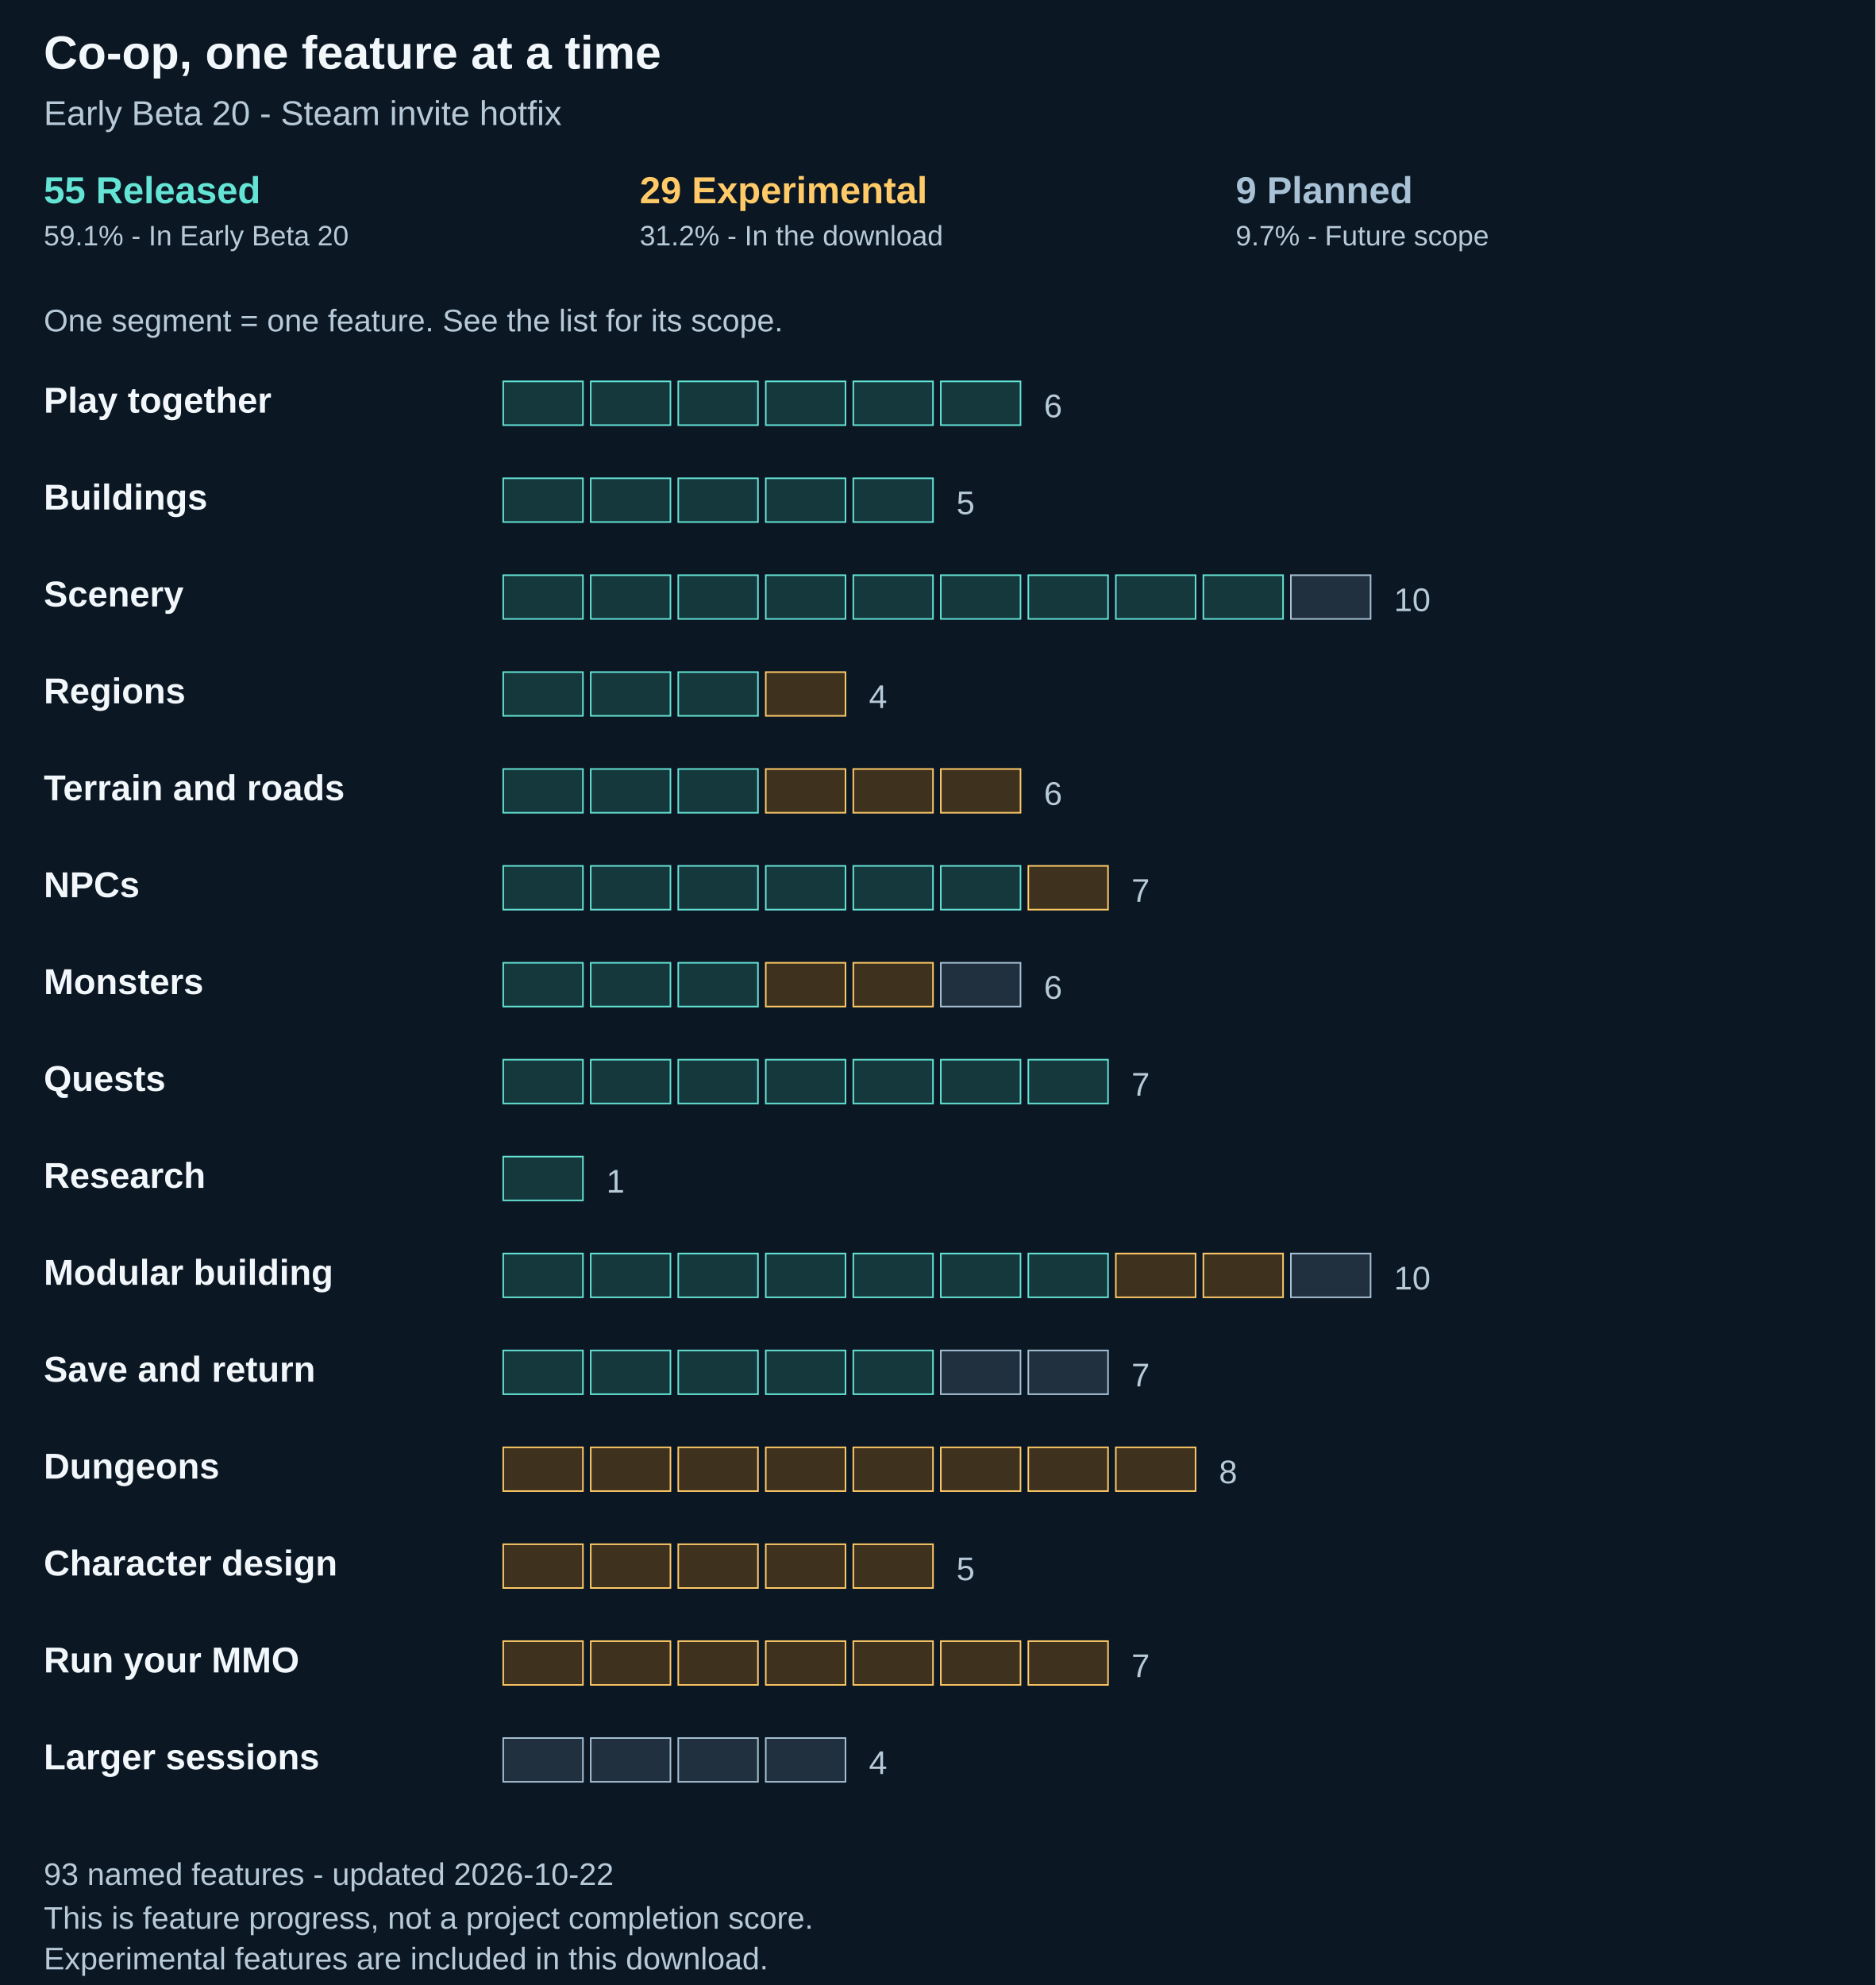
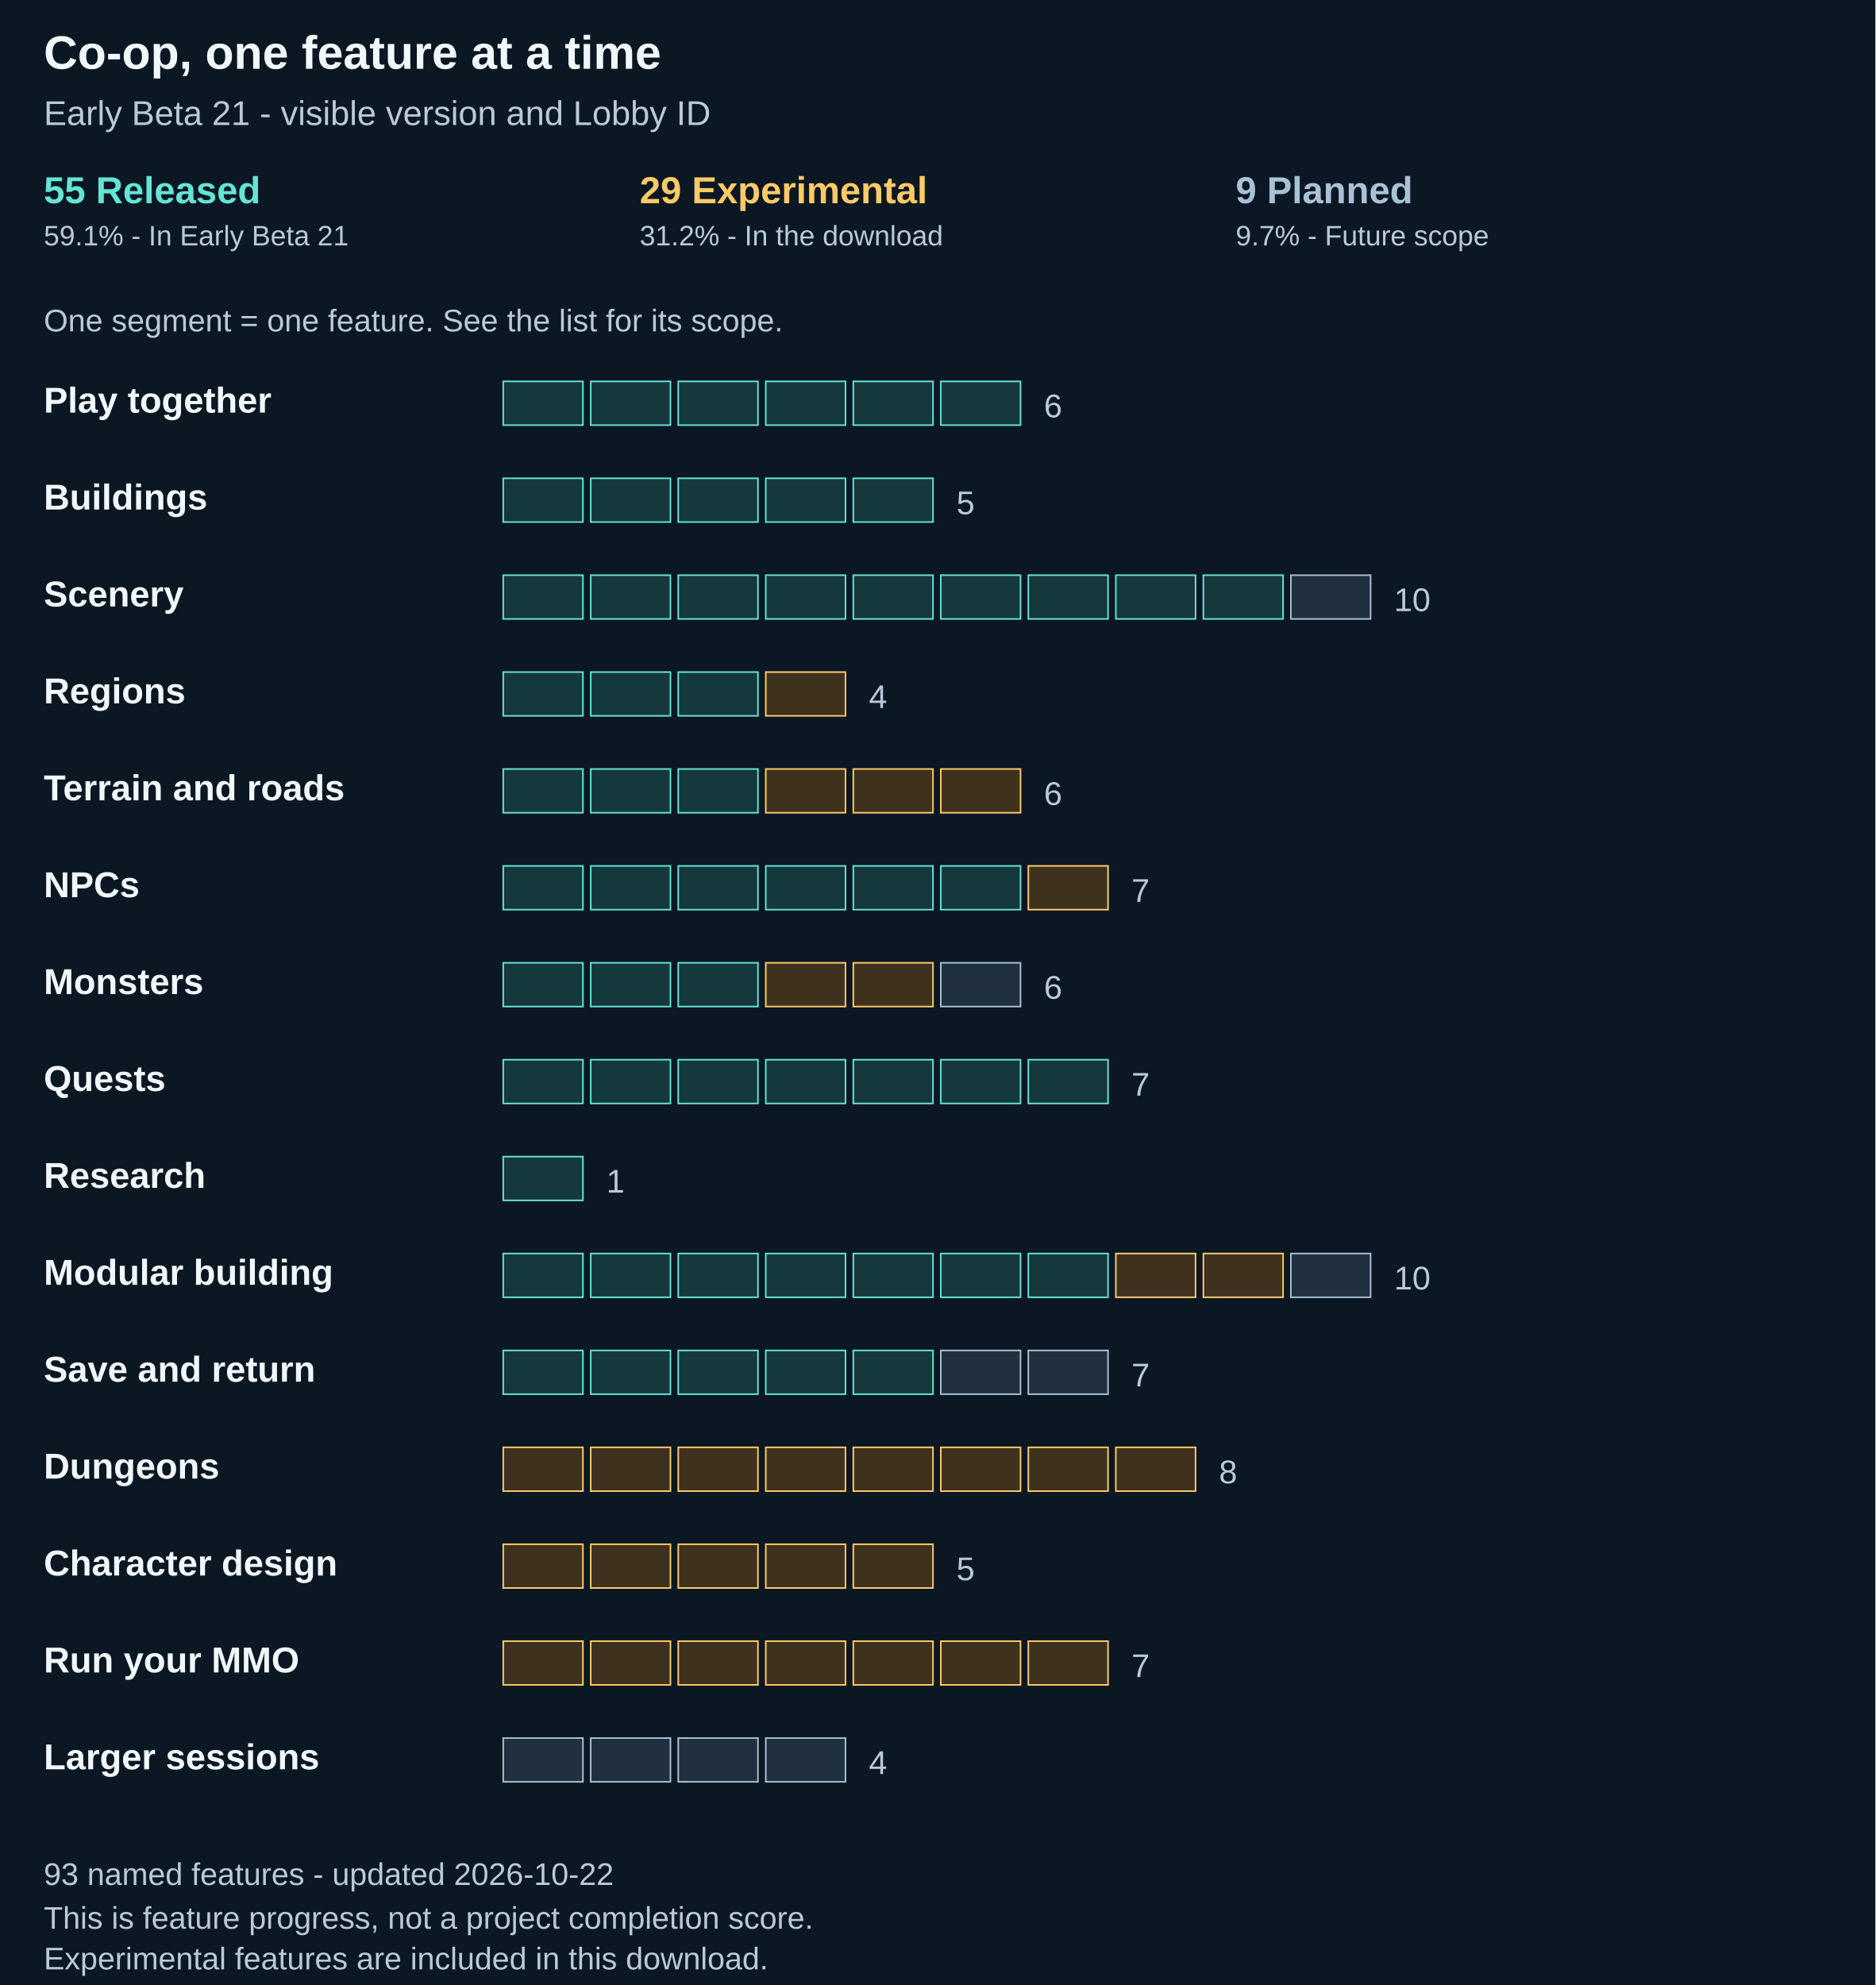
<svg xmlns="http://www.w3.org/2000/svg" width="1200" height="1270" viewBox="0 0 1200 1270" role="img" aria-labelledby="title description">
  <path fill="#0b1723" d="M0 0h1200v1270H0z" />
  <text x="28" y="44" font-family="Arial" font-size="30" fill="#f2f7fb" font-weight="700">Co-op, one feature at a time</text>
-   <text x="28" y="80" font-family="Arial" font-size="22" fill="#b8cad8" font-weight="400">Early Beta 20 - Steam invite hotfix</text>
+   <text x="28" y="80" font-family="Arial" font-size="22" fill="#b8cad8" font-weight="400">Early Beta 21 - visible version and Lobby ID</text>
  <text x="28.0" y="130" font-family="Arial" font-size="24" fill="#64e4d5" font-weight="700">55 Released</text>
-   <text x="28.0" y="157" font-family="Arial" font-size="18" fill="#b8cad8" font-weight="400">59.1% - In Early Beta 20</text>
+   <text x="28.0" y="157" font-family="Arial" font-size="18" fill="#b8cad8" font-weight="400">59.1% - In Early Beta 21</text>
  <text x="409.333" y="130" font-family="Arial" font-size="24" fill="#ffca67" font-weight="700">29 Experimental</text>
  <text x="409.333" y="157" font-family="Arial" font-size="18" fill="#b8cad8" font-weight="400">31.2% - In the download</text>
  <text x="790.667" y="130" font-family="Arial" font-size="24" fill="#a8c1d5" font-weight="700">9 Planned</text>
  <text x="790.667" y="157" font-family="Arial" font-size="18" fill="#b8cad8" font-weight="400">9.7% - Future scope</text>
  <text x="28" y="212" font-family="Arial" font-size="20" fill="#b8cad8" font-weight="400">One segment = one feature. See the list for its scope.</text>
  <text x="28" y="264" font-family="Arial" font-size="23" fill="#f2f7fb" font-weight="600">Play together</text>
  <rect data-feature="host-lobby" x="322" y="244" width="51" height="28" fill="#15383d" stroke="#64e4d5" />
  <rect data-feature="join-lobby" x="378" y="244" width="51" height="28" fill="#15383d" stroke="#64e4d5" />
  <rect data-feature="new-world" x="434" y="244" width="51" height="28" fill="#15383d" stroke="#64e4d5" />
  <rect data-feature="session-chat" x="490" y="244" width="51" height="28" fill="#15383d" stroke="#64e4d5" />
  <rect data-feature="shared-pause" x="546" y="244" width="51" height="28" fill="#15383d" stroke="#64e4d5" />
  <rect data-feature="shared-speed" x="602" y="244" width="51" height="28" fill="#15383d" stroke="#64e4d5" />
  <text x="668" y="267" font-family="Arial" font-size="21" fill="#b8cad8" font-weight="400">6</text>
  <text x="28" y="326" font-family="Arial" font-size="23" fill="#f2f7fb" font-weight="600">Buildings</text>
  <rect data-feature="building-place" x="322" y="306" width="51" height="28" fill="#15383d" stroke="#64e4d5" />
  <rect data-feature="building-move" x="378" y="306" width="51" height="28" fill="#15383d" stroke="#64e4d5" />
  <rect data-feature="building-remove" x="434" y="306" width="51" height="28" fill="#15383d" stroke="#64e4d5" />
  <rect data-feature="building-copy" x="490" y="306" width="51" height="28" fill="#15383d" stroke="#64e4d5" />
  <rect data-feature="building-history" x="546" y="306" width="51" height="28" fill="#15383d" stroke="#64e4d5" />
  <text x="612" y="329" font-family="Arial" font-size="21" fill="#b8cad8" font-weight="400">5</text>
  <text x="28" y="388" font-family="Arial" font-size="23" fill="#f2f7fb" font-weight="600">Scenery</text>
  <rect data-feature="scenery-place" x="322" y="368" width="51" height="28" fill="#15383d" stroke="#64e4d5" />
  <rect data-feature="scenery-move" x="378" y="368" width="51" height="28" fill="#15383d" stroke="#64e4d5" />
  <rect data-feature="scenery-remove" x="434" y="368" width="51" height="28" fill="#15383d" stroke="#64e4d5" />
  <rect data-feature="scenery-copy" x="490" y="368" width="51" height="28" fill="#15383d" stroke="#64e4d5" />
  <rect data-feature="scenery-group" x="546" y="368" width="51" height="28" fill="#15383d" stroke="#64e4d5" />
  <rect data-feature="scenery-group-copy" x="602" y="368" width="51" height="28" fill="#15383d" stroke="#64e4d5" />
  <rect data-feature="scenery-ungroup" x="658" y="368" width="51" height="28" fill="#15383d" stroke="#64e4d5" />
  <rect data-feature="scenery-group-history" x="714" y="368" width="51" height="28" fill="#15383d" stroke="#64e4d5" />
  <rect data-feature="scenery-eraser-click" x="770" y="368" width="51" height="28" fill="#15383d" stroke="#64e4d5" />
  <rect data-feature="scenery-brush" x="826" y="368" width="51" height="28" fill="#21303e" stroke="#a8c1d5" />
  <text x="892" y="391" font-family="Arial" font-size="21" fill="#b8cad8" font-weight="400">10</text>
  <text x="28" y="450" font-family="Arial" font-size="23" fill="#f2f7fb" font-weight="600">Regions</text>
  <rect data-feature="region-buy" x="322" y="430" width="51" height="28" fill="#15383d" stroke="#64e4d5" />
  <rect data-feature="region-biome" x="378" y="430" width="51" height="28" fill="#15383d" stroke="#64e4d5" />
  <rect data-feature="region-level" x="434" y="430" width="51" height="28" fill="#15383d" stroke="#64e4d5" />
  <rect data-feature="region-sell" x="490" y="430" width="51" height="28" fill="#3e321f" stroke="#ffca67" />
  <text x="556" y="453" font-family="Arial" font-size="21" fill="#b8cad8" font-weight="400">4</text>
  <text x="28" y="512" font-family="Arial" font-size="23" fill="#f2f7fb" font-weight="600">Terrain and roads</text>
  <rect data-feature="forest-paint" x="322" y="492" width="51" height="28" fill="#15383d" stroke="#64e4d5" />
  <rect data-feature="road-place" x="378" y="492" width="51" height="28" fill="#15383d" stroke="#64e4d5" />
  <rect data-feature="road-remove" x="434" y="492" width="51" height="28" fill="#15383d" stroke="#64e4d5" />
  <rect data-feature="terrain-other-styles" x="490" y="492" width="51" height="28" fill="#3e321f" stroke="#ffca67" />
  <rect data-feature="walls-build" x="546" y="492" width="51" height="28" fill="#3e321f" stroke="#ffca67" />
  <rect data-feature="district-shape" x="602" y="492" width="51" height="28" fill="#3e321f" stroke="#ffca67" />
  <text x="668" y="515" font-family="Arial" font-size="21" fill="#b8cad8" font-weight="400">6</text>
  <text x="28" y="574" font-family="Arial" font-size="23" fill="#f2f7fb" font-weight="600">NPCs</text>
  <rect data-feature="trainer-place" x="322" y="554" width="51" height="28" fill="#15383d" stroke="#64e4d5" />
  <rect data-feature="trainer-move" x="378" y="554" width="51" height="28" fill="#15383d" stroke="#64e4d5" />
  <rect data-feature="trainer-remove" x="434" y="554" width="51" height="28" fill="#15383d" stroke="#64e4d5" />
  <rect data-feature="quest-giver-place" x="490" y="554" width="51" height="28" fill="#15383d" stroke="#64e4d5" />
  <rect data-feature="quest-giver-move" x="546" y="554" width="51" height="28" fill="#15383d" stroke="#64e4d5" />
  <rect data-feature="quest-giver-remove" x="602" y="554" width="51" height="28" fill="#15383d" stroke="#64e4d5" />
  <rect data-feature="npc-properties" x="658" y="554" width="51" height="28" fill="#3e321f" stroke="#ffca67" />
  <text x="724" y="577" font-family="Arial" font-size="21" fill="#b8cad8" font-weight="400">7</text>
  <text x="28" y="636" font-family="Arial" font-size="23" fill="#f2f7fb" font-weight="600">Monsters</text>
  <rect data-feature="elite-place" x="322" y="616" width="51" height="28" fill="#15383d" stroke="#64e4d5" />
  <rect data-feature="elite-move" x="378" y="616" width="51" height="28" fill="#15383d" stroke="#64e4d5" />
  <rect data-feature="elite-remove" x="434" y="616" width="51" height="28" fill="#15383d" stroke="#64e4d5" />
  <rect data-feature="monster-zone-edit" x="490" y="616" width="51" height="28" fill="#3e321f" stroke="#ffca67" />
  <rect data-feature="monster-live-state" x="546" y="616" width="51" height="28" fill="#3e321f" stroke="#ffca67" />
  <rect data-feature="full-live-simulation" x="602" y="616" width="51" height="28" fill="#21303e" stroke="#a8c1d5" />
  <text x="668" y="639" font-family="Arial" font-size="21" fill="#b8cad8" font-weight="400">6</text>
  <text x="28" y="698" font-family="Arial" font-size="23" fill="#f2f7fb" font-weight="600">Quests</text>
  <rect data-feature="quest-create" x="322" y="678" width="51" height="28" fill="#15383d" stroke="#64e4d5" />
  <rect data-feature="quest-remove" x="378" y="678" width="51" height="28" fill="#15383d" stroke="#64e4d5" />
  <rect data-feature="quest-title" x="434" y="678" width="51" height="28" fill="#15383d" stroke="#64e4d5" />
  <rect data-feature="quest-count" x="490" y="678" width="51" height="28" fill="#15383d" stroke="#64e4d5" />
  <rect data-feature="quest-rewards" x="546" y="678" width="51" height="28" fill="#15383d" stroke="#64e4d5" />
  <rect data-feature="quest-building-target" x="602" y="678" width="51" height="28" fill="#15383d" stroke="#64e4d5" />
  <rect data-feature="quest-npc-target" x="658" y="678" width="51" height="28" fill="#15383d" stroke="#64e4d5" />
  <text x="724" y="701" font-family="Arial" font-size="21" fill="#b8cad8" font-weight="400">7</text>
  <text x="28" y="760" font-family="Arial" font-size="23" fill="#f2f7fb" font-weight="600">Research</text>
  <rect data-feature="research-bridges" x="322" y="740" width="51" height="28" fill="#15383d" stroke="#64e4d5" />
  <text x="388" y="763" font-family="Arial" font-size="21" fill="#b8cad8" font-weight="400">1</text>
  <text x="28" y="822" font-family="Arial" font-size="23" fill="#f2f7fb" font-weight="600">Modular building</text>
  <rect data-feature="modular-prefab" x="322" y="802" width="51" height="28" fill="#15383d" stroke="#64e4d5" />
  <rect data-feature="modular-block-add" x="378" y="802" width="51" height="28" fill="#15383d" stroke="#64e4d5" />
  <rect data-feature="modular-block-remove" x="434" y="802" width="51" height="28" fill="#15383d" stroke="#64e4d5" />
  <rect data-feature="modular-entrance-add" x="490" y="802" width="51" height="28" fill="#15383d" stroke="#64e4d5" />
  <rect data-feature="modular-entrance-remove" x="546" y="802" width="51" height="28" fill="#15383d" stroke="#64e4d5" />
  <rect data-feature="modular-undo" x="602" y="802" width="51" height="28" fill="#15383d" stroke="#64e4d5" />
  <rect data-feature="modular-redo" x="658" y="802" width="51" height="28" fill="#15383d" stroke="#64e4d5" />
  <rect data-feature="modular-construction" x="714" y="802" width="51" height="28" fill="#3e321f" stroke="#ffca67" />
  <rect data-feature="modular-right-click" x="770" y="802" width="51" height="28" fill="#3e321f" stroke="#ffca67" />
  <rect data-feature="modular-theme-edit" x="826" y="802" width="51" height="28" fill="#21303e" stroke="#a8c1d5" />
  <text x="892" y="825" font-family="Arial" font-size="21" fill="#b8cad8" font-weight="400">10</text>
  <text x="28" y="884" font-family="Arial" font-size="23" fill="#f2f7fb" font-weight="600">Save and return</text>
  <rect data-feature="resume-host-save" x="322" y="864" width="51" height="28" fill="#15383d" stroke="#64e4d5" />
  <rect data-feature="save-modular-world" x="378" y="864" width="51" height="28" fill="#15383d" stroke="#64e4d5" />
  <rect data-feature="reload-modular-host" x="434" y="864" width="51" height="28" fill="#15383d" stroke="#64e4d5" />
  <rect data-feature="distribute-modular-save" x="490" y="864" width="51" height="28" fill="#15383d" stroke="#64e4d5" />
  <rect data-feature="edit-loaded-modular" x="546" y="864" width="51" height="28" fill="#15383d" stroke="#64e4d5" />
  <rect data-feature="late-join" x="602" y="864" width="51" height="28" fill="#21303e" stroke="#a8c1d5" />
  <rect data-feature="reconnect" x="658" y="864" width="51" height="28" fill="#21303e" stroke="#a8c1d5" />
  <text x="724" y="887" font-family="Arial" font-size="21" fill="#b8cad8" font-weight="400">7</text>
  <text x="28" y="946" font-family="Arial" font-size="23" fill="#f2f7fb" font-weight="600">Dungeons</text>
  <rect data-feature="dungeon-portal" x="322" y="926" width="51" height="28" fill="#3e321f" stroke="#ffca67" />
  <rect data-feature="dungeon-tiles" x="378" y="926" width="51" height="28" fill="#3e321f" stroke="#ffca67" />
  <rect data-feature="dungeon-paint" x="434" y="926" width="51" height="28" fill="#3e321f" stroke="#ffca67" />
  <rect data-feature="dungeon-door" x="490" y="926" width="51" height="28" fill="#3e321f" stroke="#ffca67" />
  <rect data-feature="dungeon-key" x="546" y="926" width="51" height="28" fill="#3e321f" stroke="#ffca67" />
  <rect data-feature="dungeon-treasure" x="602" y="926" width="51" height="28" fill="#3e321f" stroke="#ffca67" />
  <rect data-feature="dungeon-lighting" x="658" y="926" width="51" height="28" fill="#3e321f" stroke="#ffca67" />
  <rect data-feature="dungeon-instances" x="714" y="926" width="51" height="28" fill="#3e321f" stroke="#ffca67" />
  <text x="780" y="949" font-family="Arial" font-size="21" fill="#b8cad8" font-weight="400">8</text>
  <text x="28" y="1008" font-family="Arial" font-size="23" fill="#f2f7fb" font-weight="600">Character design</text>
  <rect data-feature="character-definitions" x="322" y="988" width="51" height="28" fill="#3e321f" stroke="#ffca67" />
  <rect data-feature="character-costume" x="378" y="988" width="51" height="28" fill="#3e321f" stroke="#ffca67" />
  <rect data-feature="character-import" x="434" y="988" width="51" height="28" fill="#3e321f" stroke="#ffca67" />
  <rect data-feature="ability-edit" x="490" y="988" width="51" height="28" fill="#3e321f" stroke="#ffca67" />
  <rect data-feature="boss-phase-edit" x="546" y="988" width="51" height="28" fill="#3e321f" stroke="#ffca67" />
  <text x="612" y="1011" font-family="Arial" font-size="21" fill="#b8cad8" font-weight="400">5</text>
  <text x="28" y="1070" font-family="Arial" font-size="23" fill="#f2f7fb" font-weight="600">Run your MMO</text>
  <rect data-feature="network-nodes" x="322" y="1050" width="51" height="28" fill="#3e321f" stroke="#ffca67" />
  <rect data-feature="network-cables" x="378" y="1050" width="51" height="28" fill="#3e321f" stroke="#ffca67" />
  <rect data-feature="business-fees" x="434" y="1050" width="51" height="28" fill="#3e321f" stroke="#ffca67" />
  <rect data-feature="business-loans" x="490" y="1050" width="51" height="28" fill="#3e321f" stroke="#ffca67" />
  <rect data-feature="business-ads" x="546" y="1050" width="51" height="28" fill="#3e321f" stroke="#ffca67" />
  <rect data-feature="staff-management" x="602" y="1050" width="51" height="28" fill="#3e321f" stroke="#ffca67" />
  <rect data-feature="release-management" x="658" y="1050" width="51" height="28" fill="#3e321f" stroke="#ffca67" />
  <text x="724" y="1073" font-family="Arial" font-size="21" fill="#b8cad8" font-weight="400">7</text>
  <text x="28" y="1132" font-family="Arial" font-size="23" fill="#f2f7fb" font-weight="600">Larger sessions</text>
  <rect data-feature="four-players" x="322" y="1112" width="51" height="28" fill="#21303e" stroke="#a8c1d5" />
  <rect data-feature="large-world" x="378" y="1112" width="51" height="28" fill="#21303e" stroke="#a8c1d5" />
  <rect data-feature="performance-load" x="434" y="1112" width="51" height="28" fill="#21303e" stroke="#a8c1d5" />
  <rect data-feature="separate-accounts" x="490" y="1112" width="51" height="28" fill="#21303e" stroke="#a8c1d5" />
  <text x="556" y="1135" font-family="Arial" font-size="21" fill="#b8cad8" font-weight="400">4</text>
  <text x="28" y="1206" font-family="Arial" font-size="20" fill="#b8cad8" font-weight="400">93 named features - updated 2026-10-22</text>
  <text x="28" y="1234" font-family="Arial" font-size="20" fill="#b8cad8" font-weight="400">This is feature progress, not a project completion score.</text>
  <text x="28" y="1260" font-family="Arial" font-size="20" fill="#b8cad8" font-weight="400">Experimental features are included in this download.</text>
</svg>
